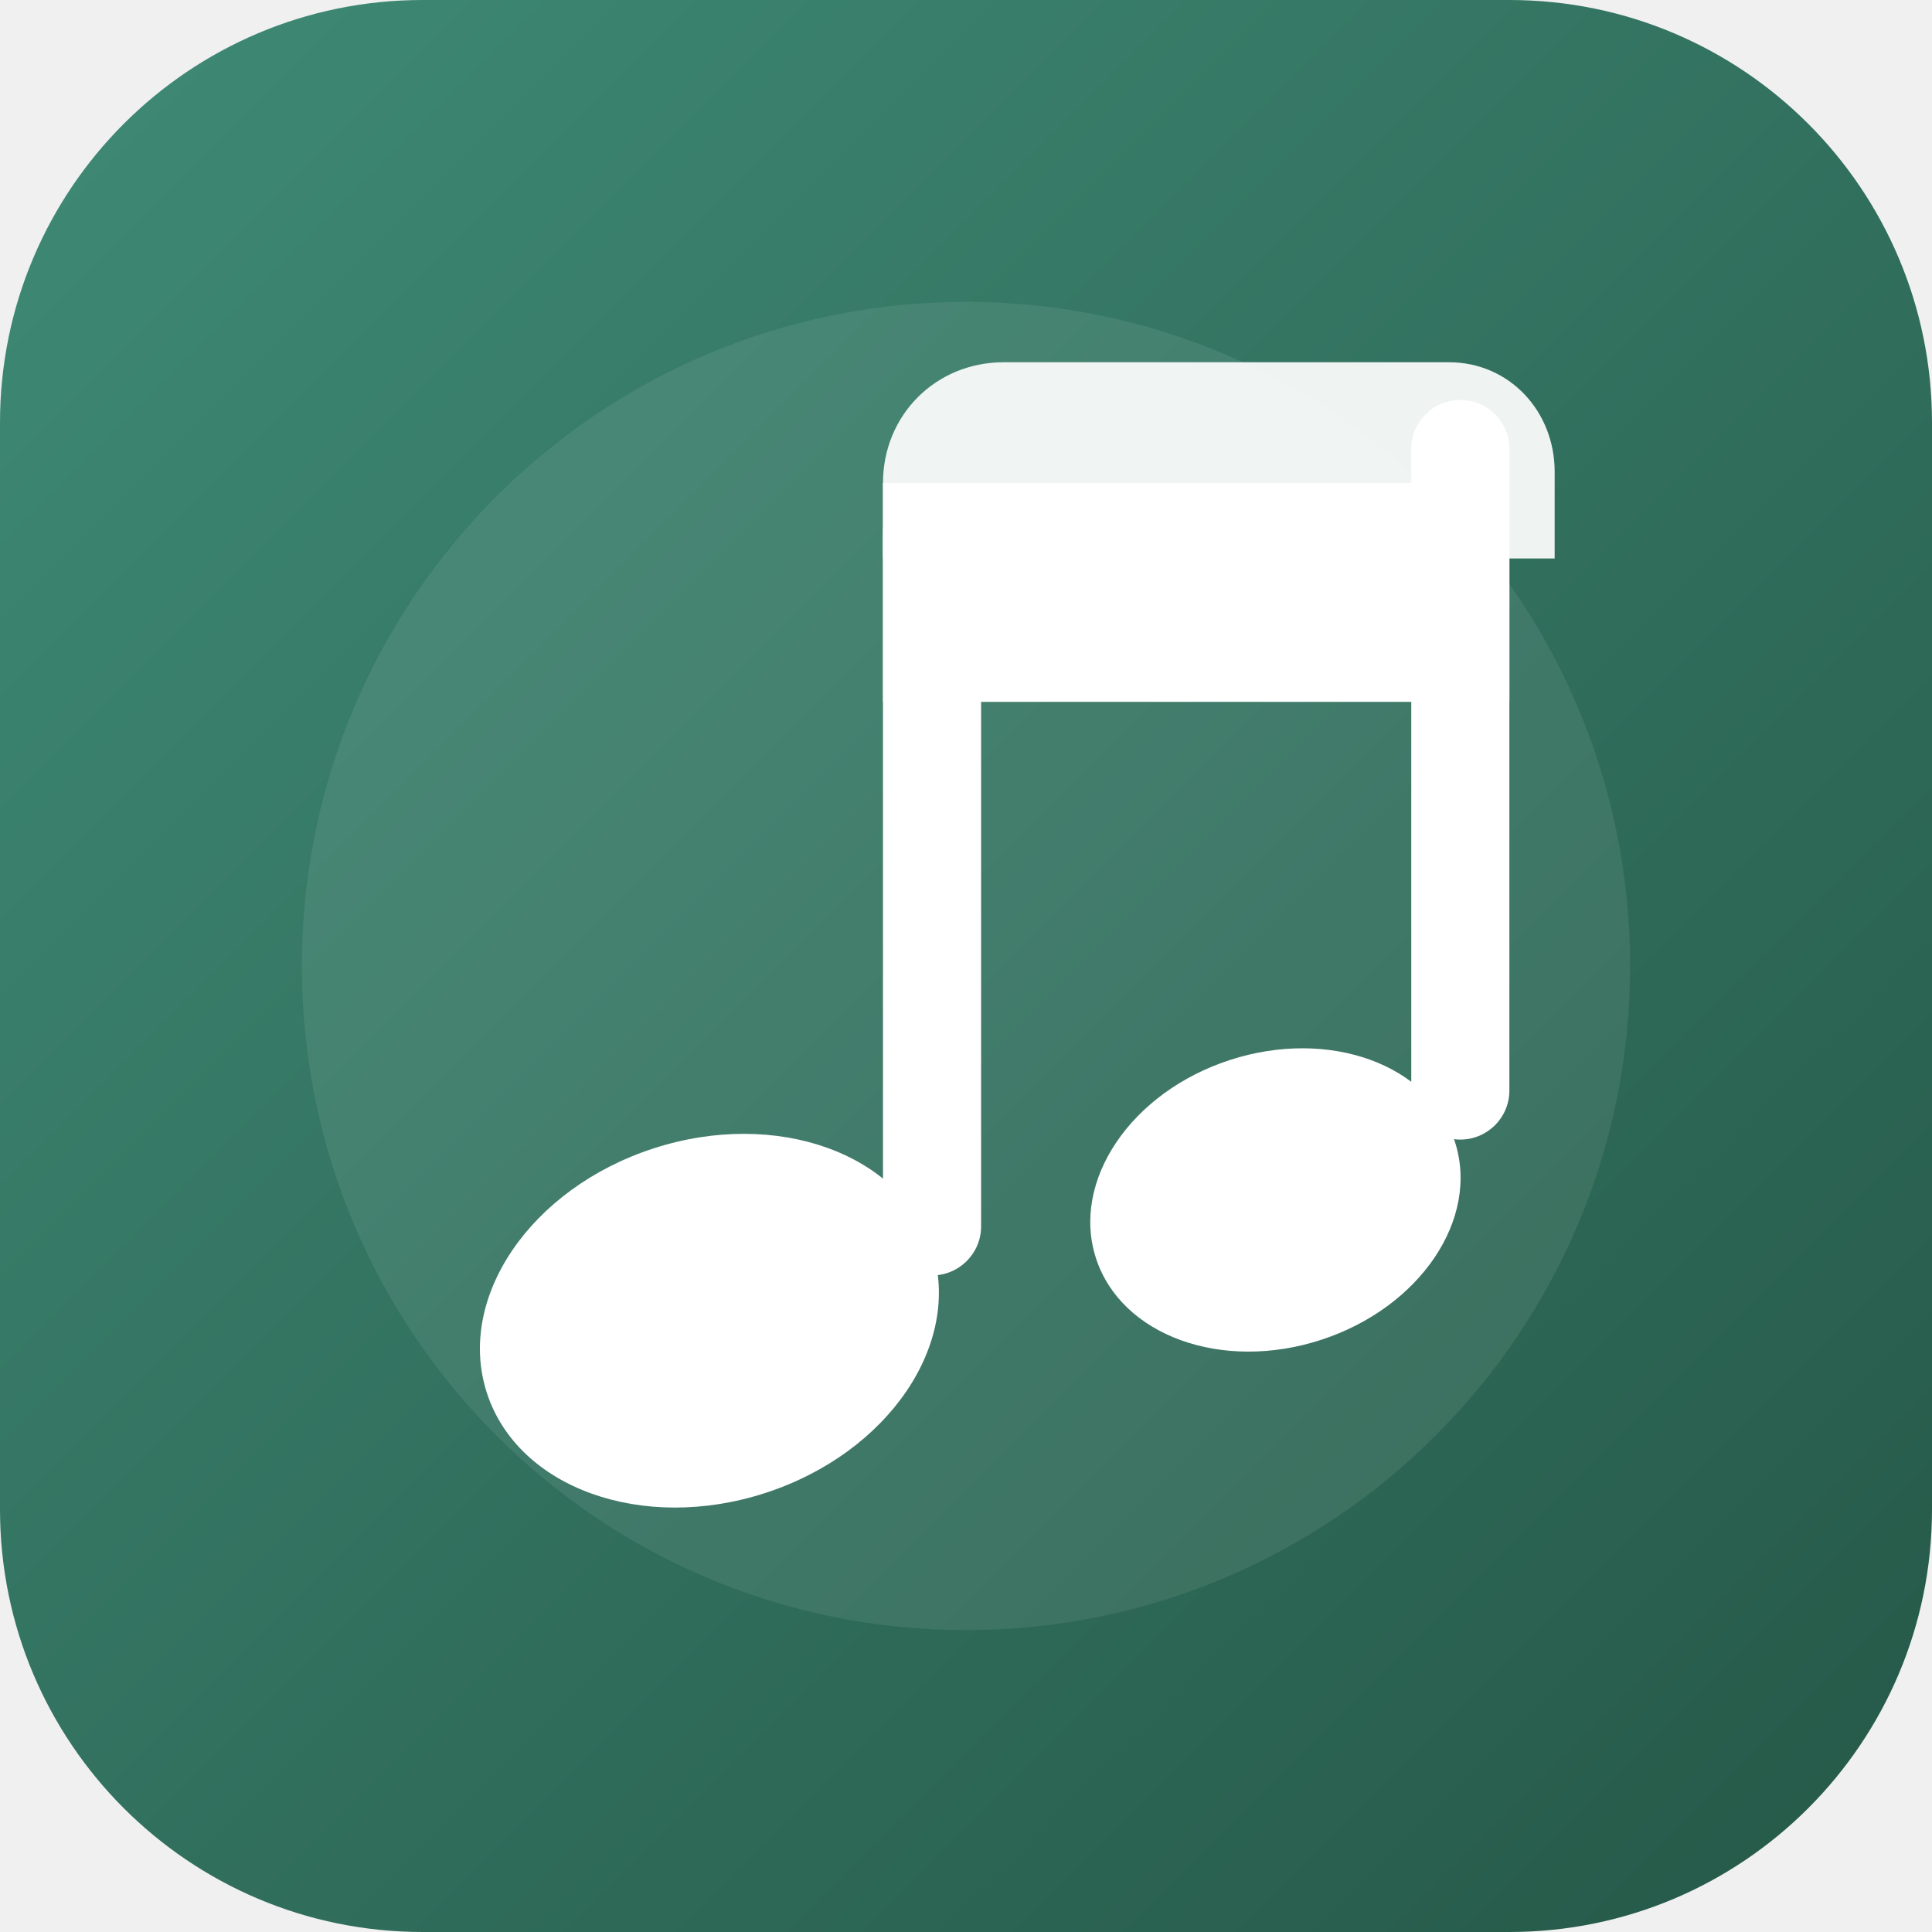
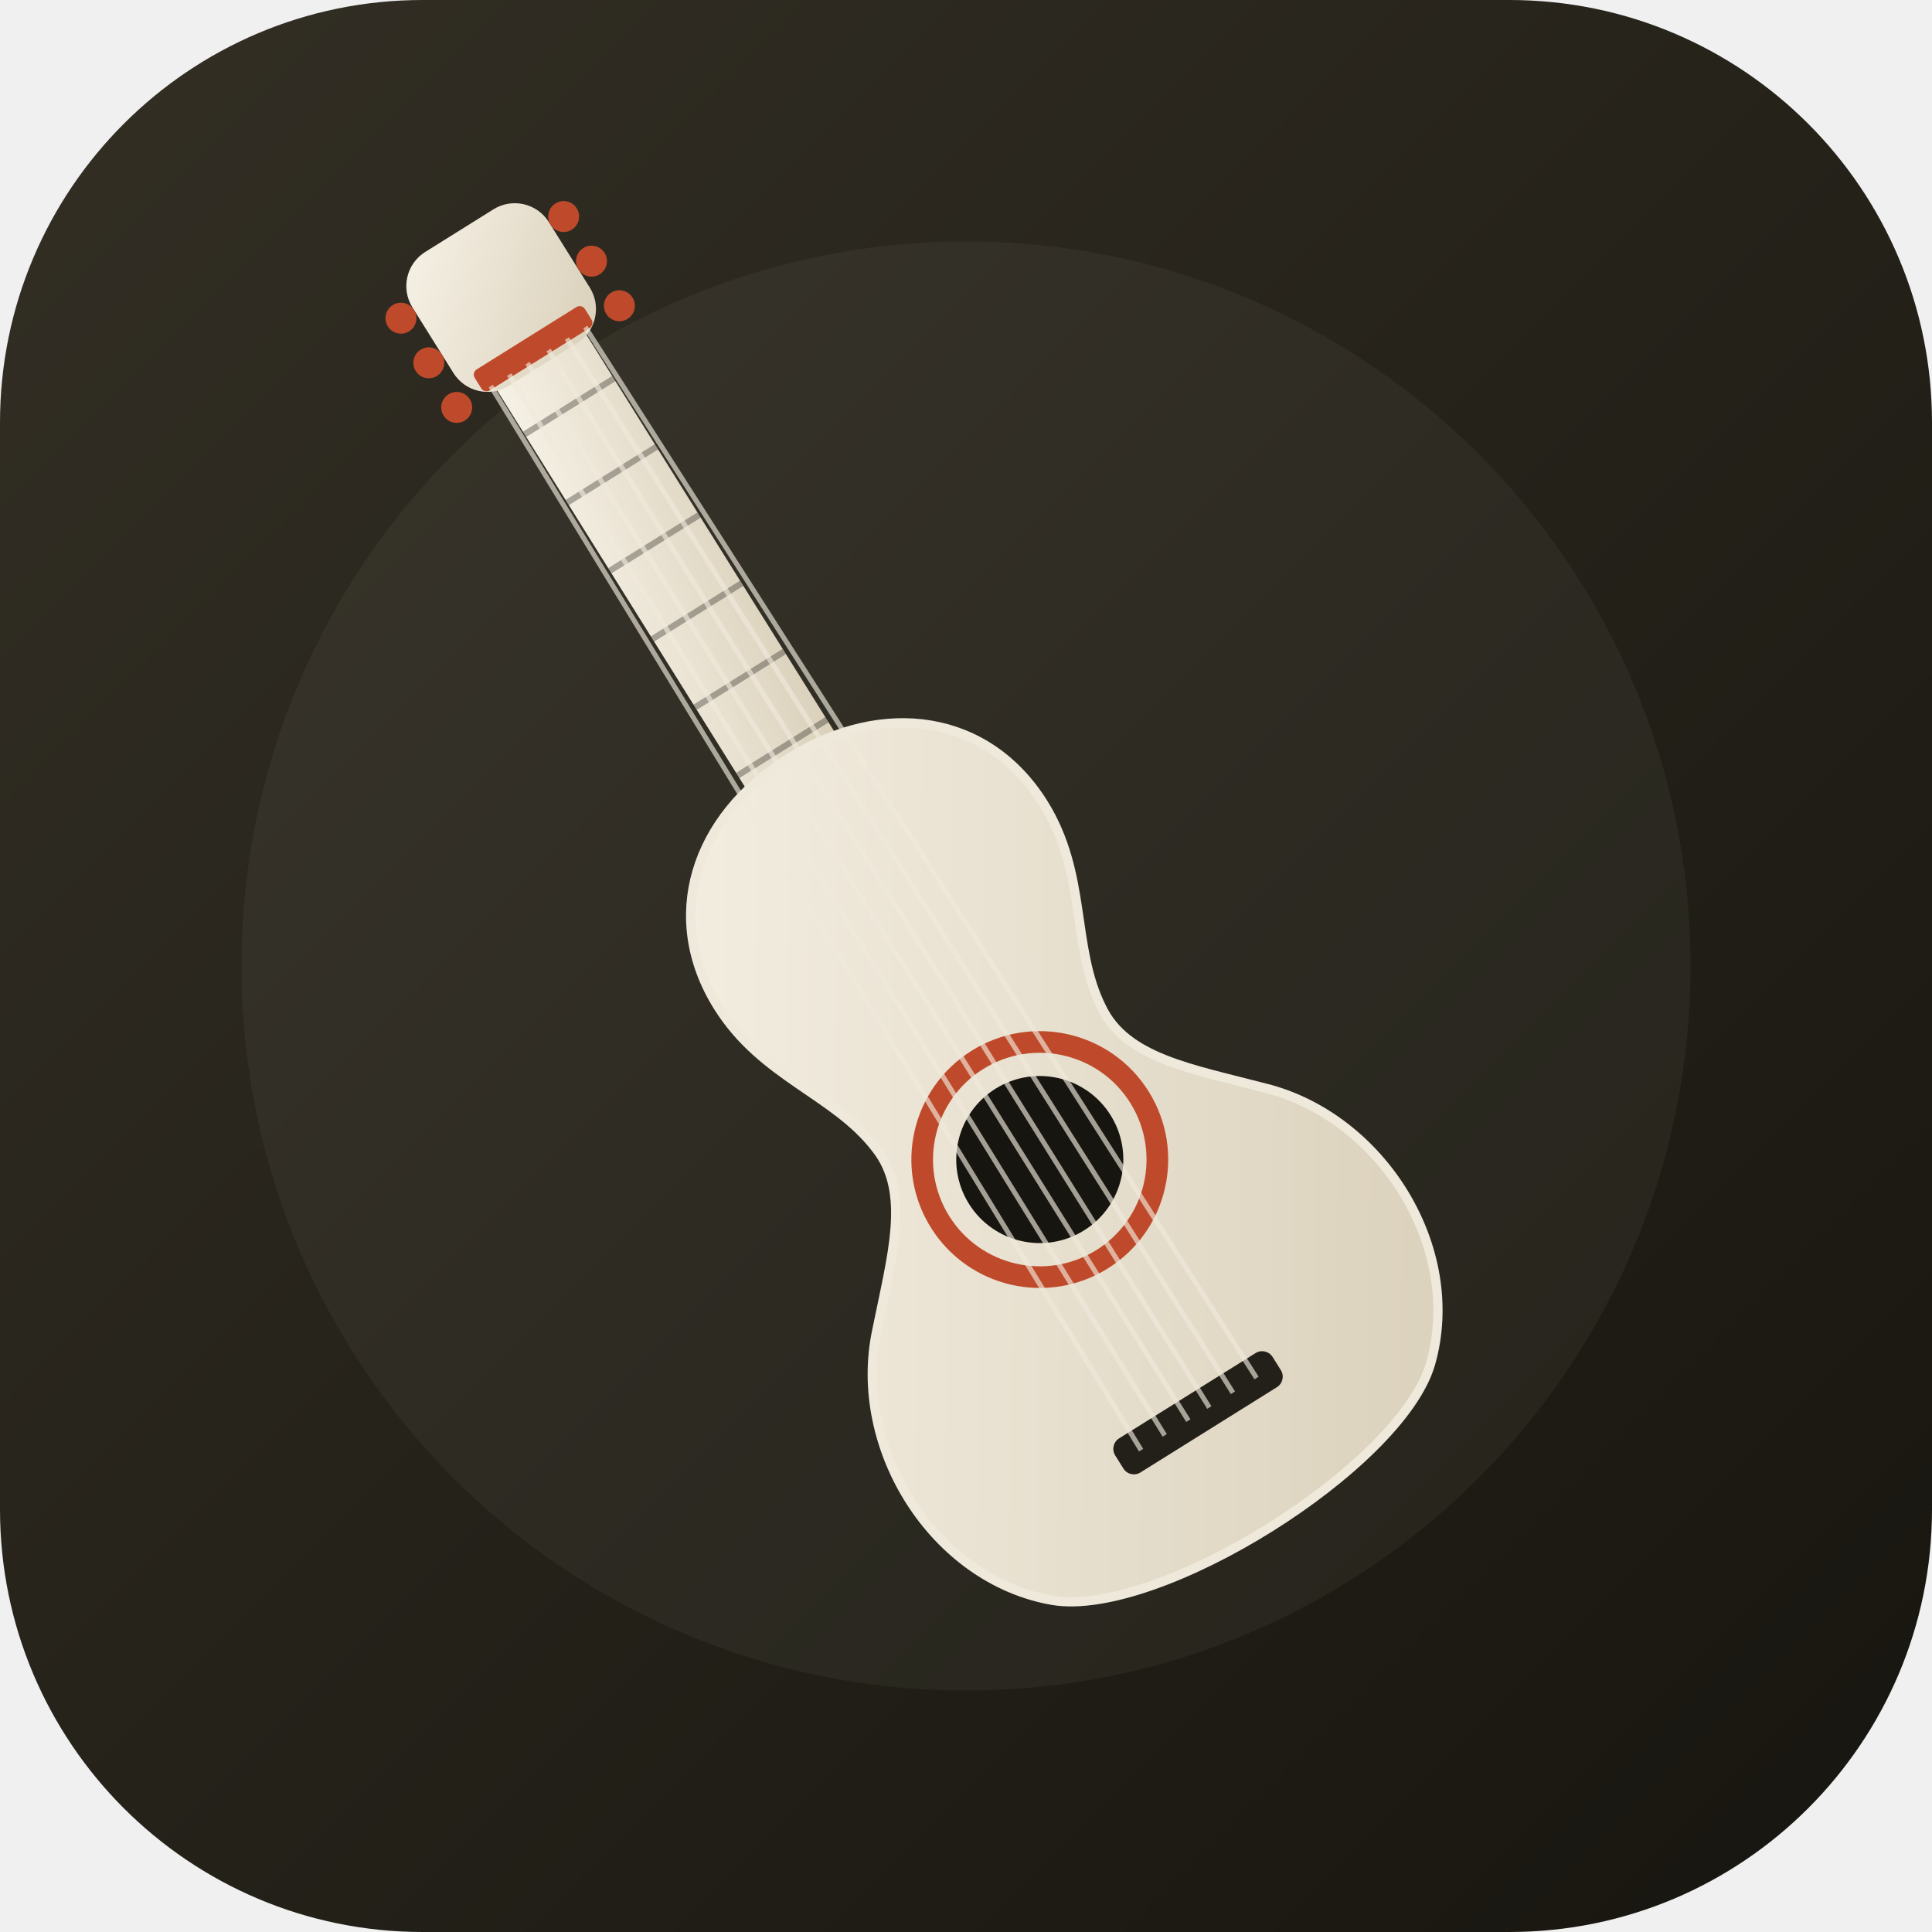
<svg xmlns="http://www.w3.org/2000/svg" viewBox="0 0 512 512" role="img" aria-label="Tocadô">
  <defs>
    <linearGradient id="bg" x1="0" y1="0" x2="1" y2="1">
-       <stop offset="0" stop-color="#3f8b76" />
-       <stop offset="1" stop-color="#255747" />
+       <stop offset="0" stop-color="#332f25" />
+       <stop offset="1" stop-color="#17150f" />
+     </linearGradient>
+     <linearGradient id="wood" x1="0" y1="0" x2="1" y2="1">
+       <stop offset="0" stop-color="#f7f2e7" />
+       <stop offset="1" stop-color="#d9cfb9" />
    </linearGradient>
  </defs>
  <rect width="512" height="512" rx="112" fill="url(#bg)" />
-   <circle cx="256" cy="256" r="176" fill="#ffffff" opacity=".08" />
-   <g fill="#ffffff">
-     <ellipse cx="188" cy="350" rx="62" ry="48" transform="rotate(-18 188 350)" />
-     <ellipse cx="338" cy="318" rx="50" ry="39" transform="rotate(-18 338 318)" />
-     <rect x="234" y="128" width="26" height="210" rx="13" />
-     <rect x="374" y="106" width="26" height="196" rx="13" />
-     <path d="M234 128h166v58H234z" rx="18" />
-     <path d="M234 128c0-18 14-32 32-32h118c16 0 28 13 28 29v23H234z" opacity=".92" />
+   <circle cx="256" cy="256" r="192" fill="#f2ecdd" opacity=".05" />
+   <g transform="translate(256 276) rotate(-32) scale(.82)">
+     <rect x="-17" y="-268" width="34" height="172" rx="5" fill="url(#wood)" />
+     <rect x="-26" y="-309" width="52" height="51" rx="13" fill="url(#wood)" />
+     <g fill="#bf4a2b">
+       <circle cx="-31" cy="-295" r="5" />
+       <circle cx="-31" cy="-278" r="5" />
+       <circle cx="-31" cy="-261" r="5" />
+       <circle cx="31" cy="-295" r="5" />
+       <circle cx="31" cy="-278" r="5" />
+       <circle cx="31" cy="-261" r="5" />
+     </g>
+     <g stroke="#232019" stroke-width="2" opacity=".35">
+       <path d="M-17 -242h34M-17 -216h34M-17 -190h34M-17 -164h34M-17 -138h34M-17 -112h34" />
+     </g>
+     <path d="M0 -108 C36 -108 62 -86 62 -52 C62 -25 45 -8 43 14 C41 32 57 46 74 64              C101 92 101 142 72 168 C46 191 -46 191 -72 168 C-101 142 -101 92 -74 64              C-57 46 -41 32 -43 14 C-45 -8 -62 -25 -62 -52 C-62 -86 -36 -108 0 -108 Z" fill="url(#wood)" stroke="#efe9db" stroke-width="3" stroke-linejoin="round" />
+     <rect x="-21" y="-268" width="42" height="8" rx="2" fill="#bf4a2b" />
+     <circle cx="0" cy="45" r="38" fill="none" stroke="#bf4a2b" stroke-width="7" />
+     <circle cx="0" cy="45" r="27" fill="#17150f" />
+     <rect x="-30" y="135" width="60" height="13" rx="4" fill="#232019" />
+     <g stroke="#efe9db" stroke-width="1.6" opacity=".65">
+       <path d="M-18 -261 L-22 142M-11 -261 L-13 142M-4 -261 L-4 142M4 -261 L4 142M11 -261 L13 142M18 -261 L22 142" />
+     </g>
  </g>
</svg>
